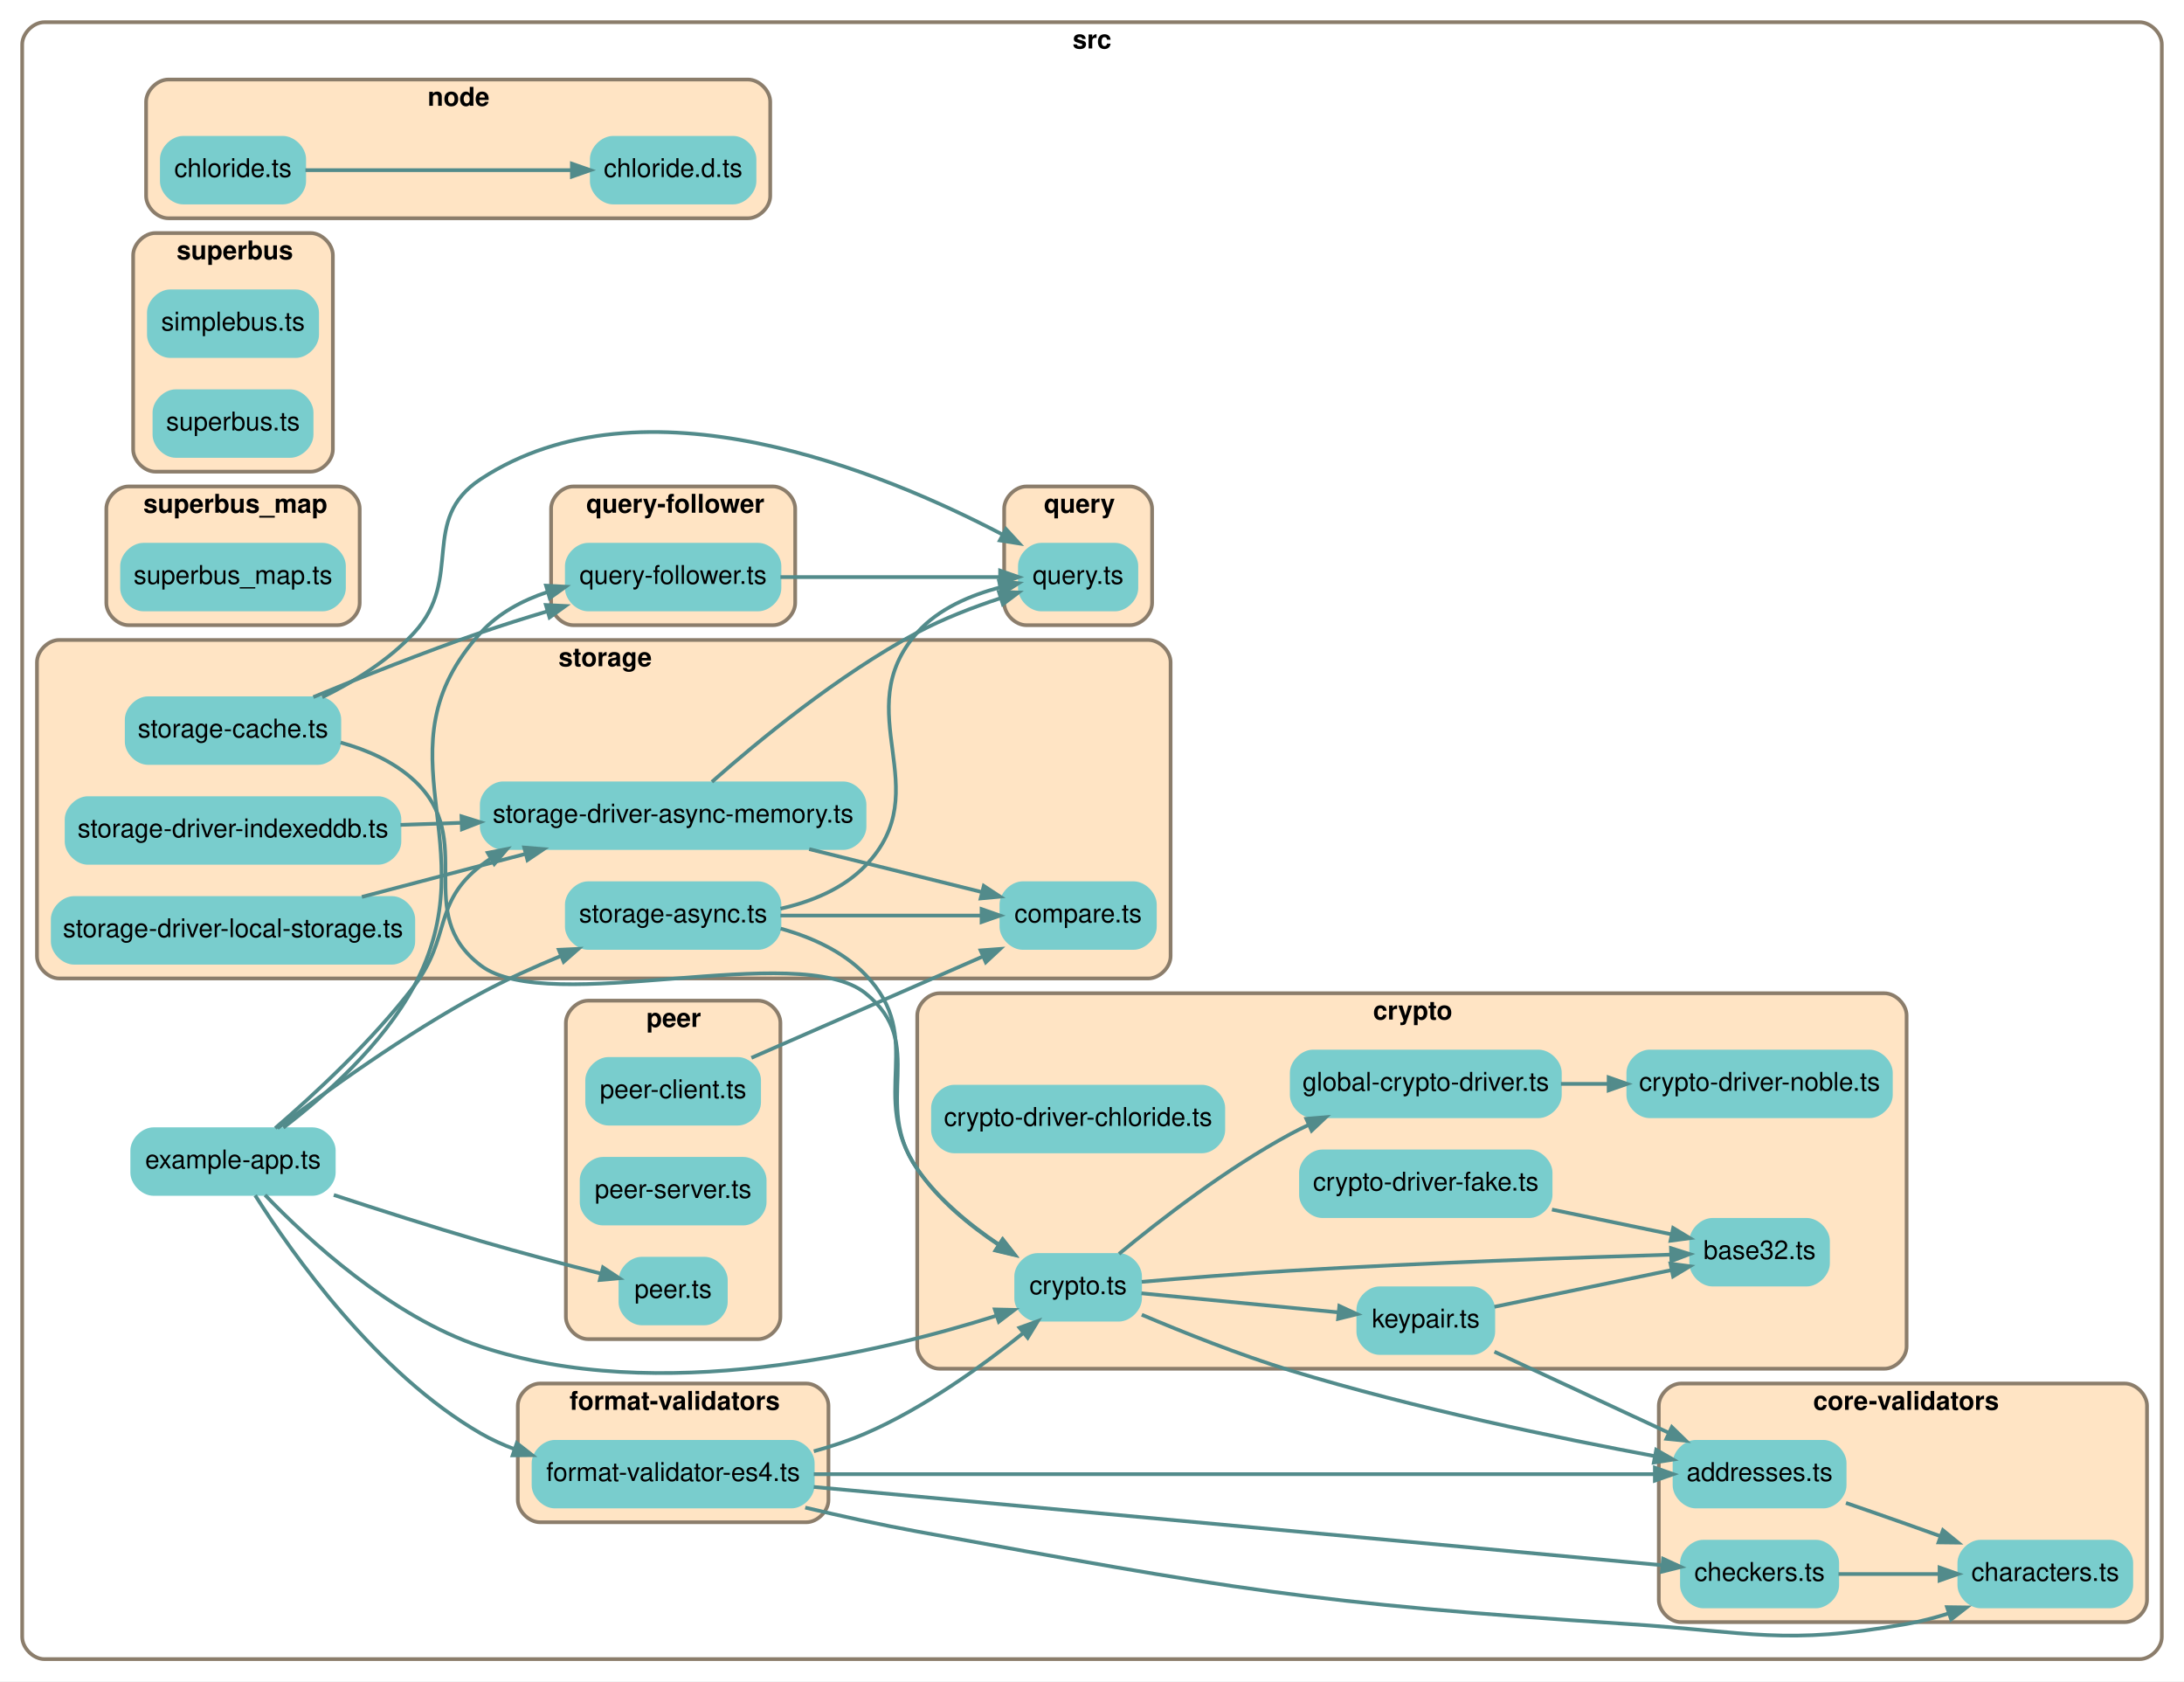
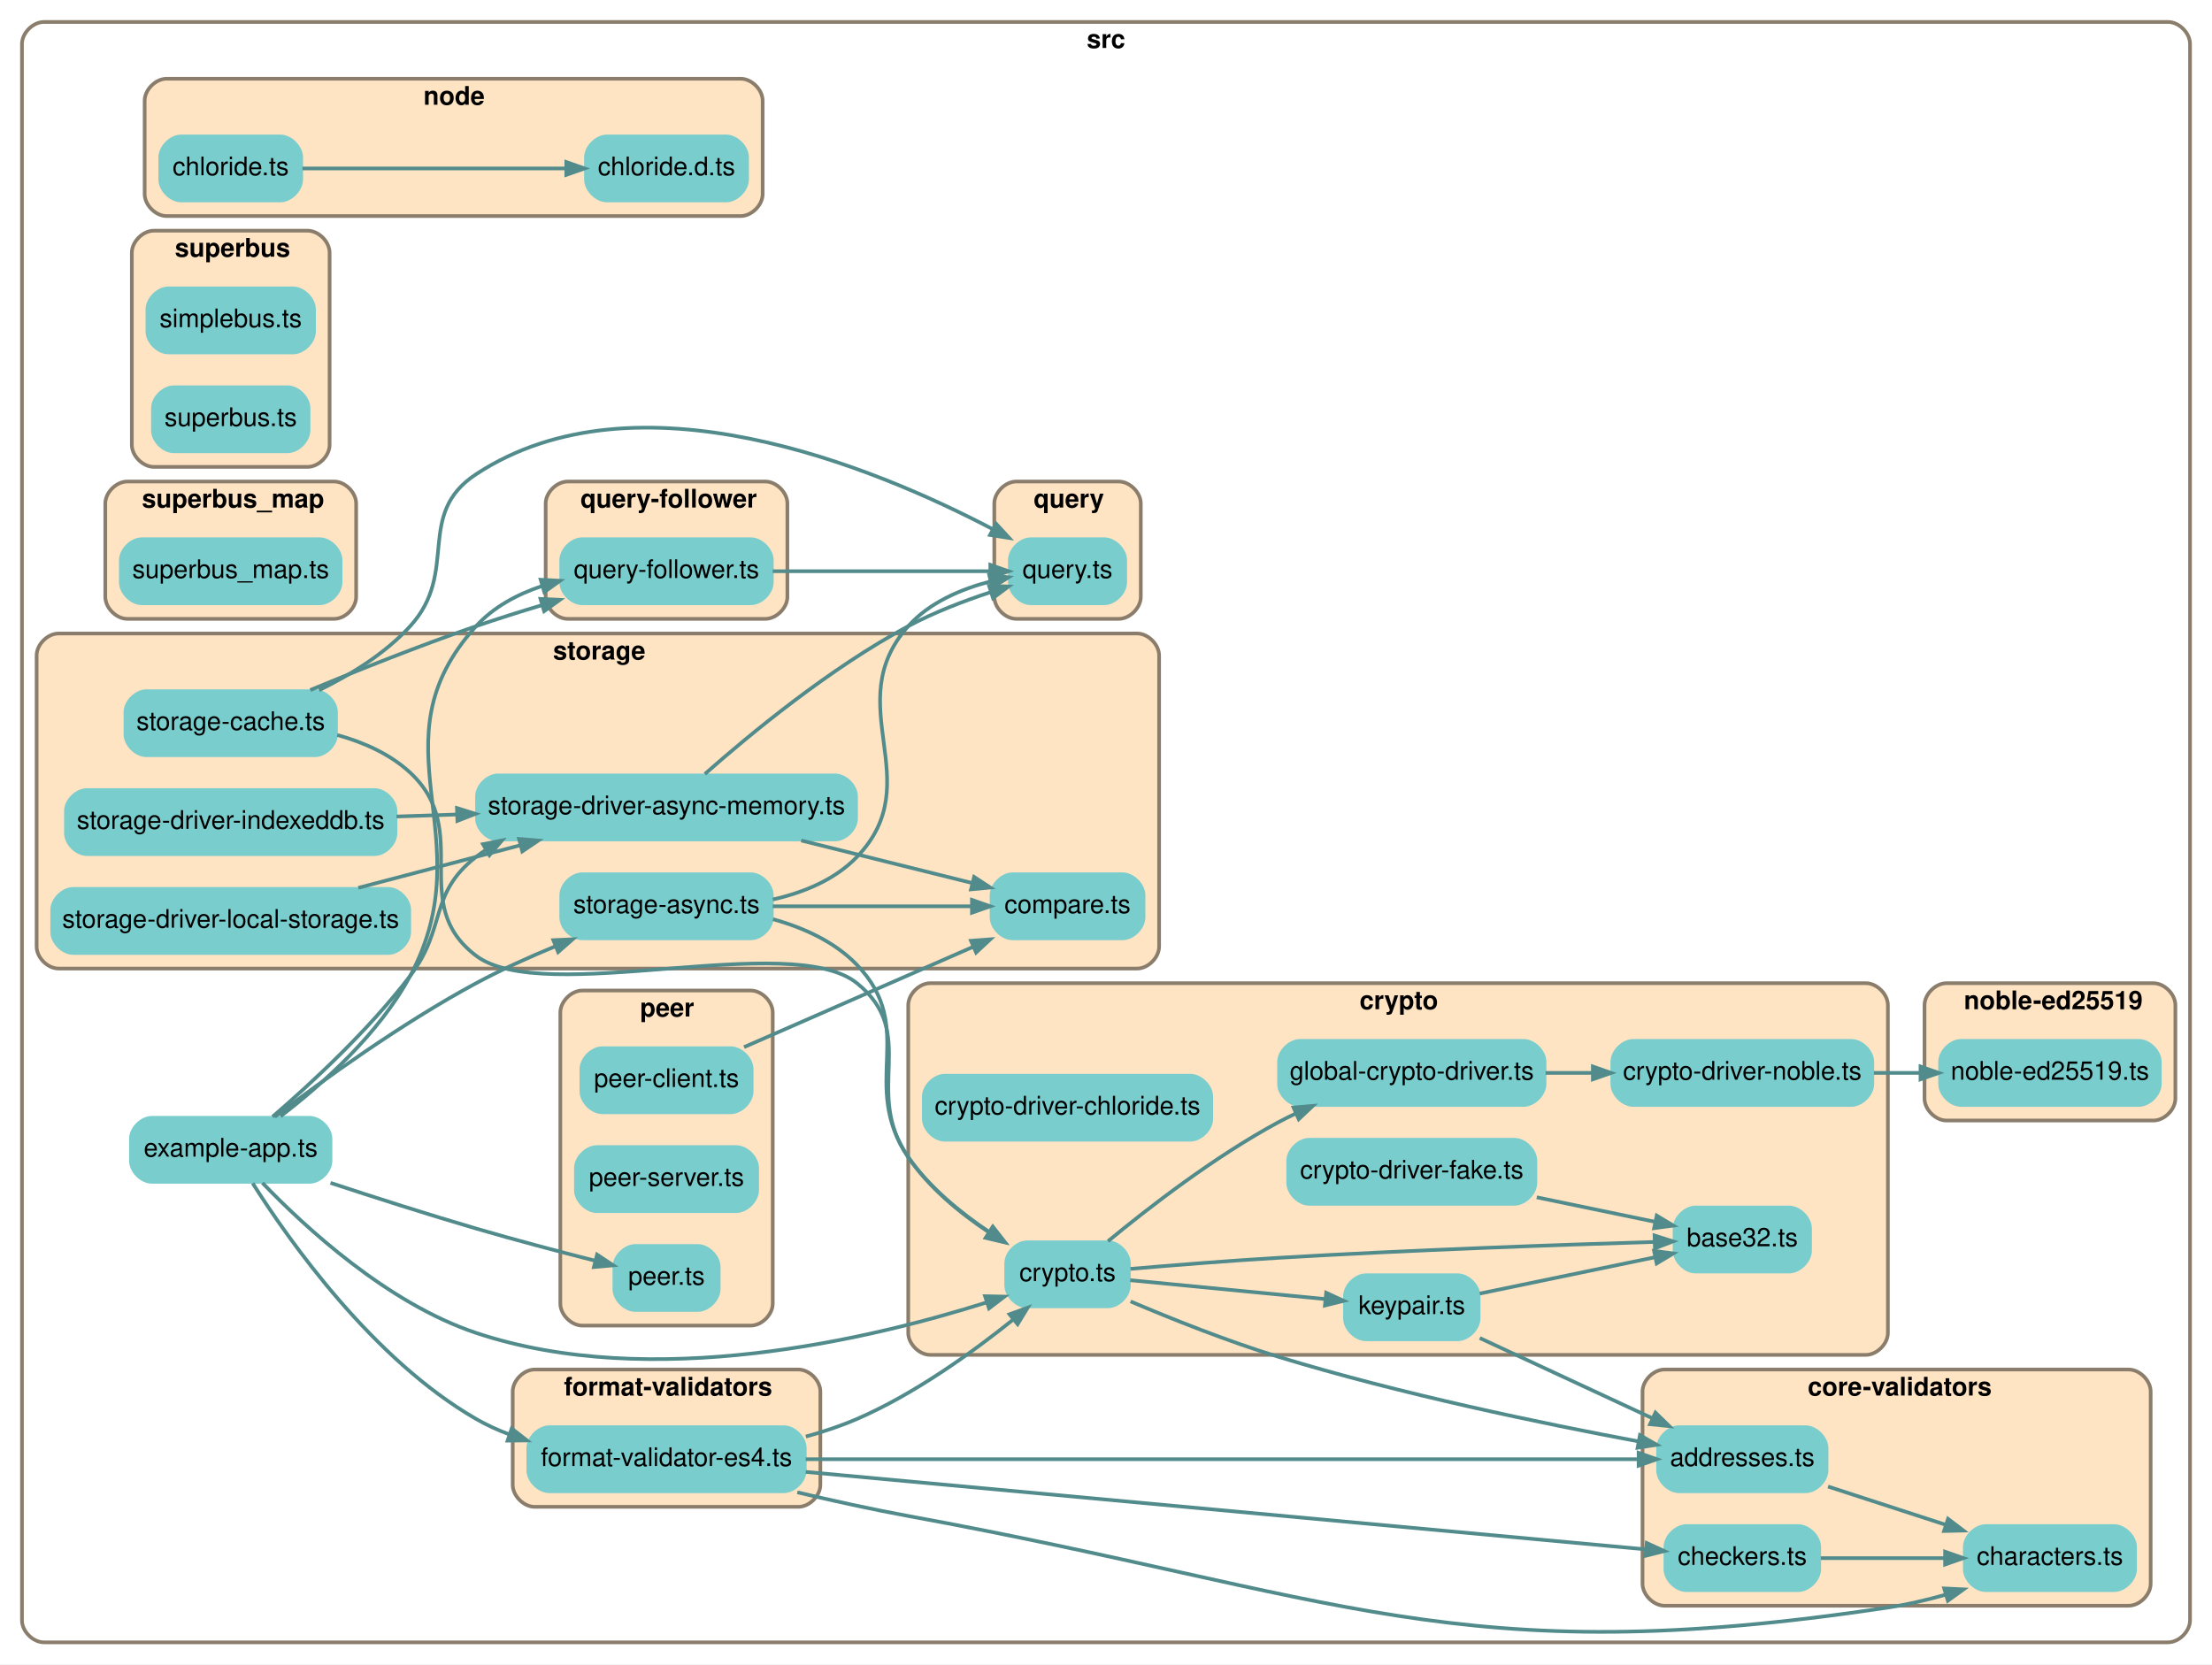
- <svg xmlns="http://www.w3.org/2000/svg" width="1181pt" height="909pt" viewBox="0.00 0.00 1181.00 909.00">
+ <svg xmlns="http://www.w3.org/2000/svg" width="1208pt" height="909pt" viewBox="0.00 0.00 1208.00 909.00">
  <g id="graph0" class="graph" transform="scale(1 1) rotate(0) translate(4 905)">
-     <polygon fill="white" stroke="transparent" points="-4,4 -4,-905 1177,-905 1177,4 -4,4" />
+     <polygon fill="white" stroke="transparent" points="-4,4 -4,-905 1204,-905 1204,4 -4,4" />
    <g id="clust1" class="cluster">
-       <path fill="none" stroke="#8b7d6b" stroke-width="2" d="M20,-8C20,-8 1153,-8 1153,-8 1159,-8 1165,-14 1165,-20 1165,-20 1165,-881 1165,-881 1165,-887 1159,-893 1153,-893 1153,-893 20,-893 20,-893 14,-893 8,-887 8,-881 8,-881 8,-20 8,-20 8,-14 14,-8 20,-8" />
-       <text text-anchor="start" x="576" y="-878.8" font-family="Helvetica,sans-Serif" font-weight="bold" font-size="14.00">src</text>
+       <path fill="none" stroke="#8b7d6b" stroke-width="2" d="M20,-8C20,-8 1180,-8 1180,-8 1186,-8 1192,-14 1192,-20 1192,-20 1192,-881 1192,-881 1192,-887 1186,-893 1180,-893 1180,-893 20,-893 20,-893 14,-893 8,-887 8,-881 8,-881 8,-20 8,-20 8,-14 14,-8 20,-8" />
+       <text text-anchor="start" x="589.5" y="-878.8" font-family="Helvetica,sans-Serif" font-weight="bold" font-size="14.00">src</text>
    </g>
    <g id="clust2" class="cluster">
-       <path fill="bisque" stroke="#8b7d6b" stroke-width="2" d="M905,-28C905,-28 1145,-28 1145,-28 1151,-28 1157,-34 1157,-40 1157,-40 1157,-145 1157,-145 1157,-151 1151,-157 1145,-157 1145,-157 905,-157 905,-157 899,-157 893,-151 893,-145 893,-145 893,-40 893,-40 893,-34 899,-28 905,-28" />
-       <text text-anchor="start" x="976.5" y="-142.8" font-family="Helvetica,sans-Serif" font-weight="bold" font-size="14.00">core-validators</text>
+       <path fill="bisque" stroke="#8b7d6b" stroke-width="2" d="M905,-28C905,-28 1158.5,-28 1158.5,-28 1164.5,-28 1170.5,-34 1170.5,-40 1170.5,-40 1170.5,-145 1170.5,-145 1170.5,-151 1164.5,-157 1158.5,-157 1158.5,-157 905,-157 905,-157 899,-157 893,-151 893,-145 893,-145 893,-40 893,-40 893,-34 899,-28 905,-28" />
+       <text text-anchor="start" x="983.25" y="-142.8" font-family="Helvetica,sans-Serif" font-weight="bold" font-size="14.00">core-validators</text>
    </g>
    <g id="clust3" class="cluster">
      <path fill="bisque" stroke="#8b7d6b" stroke-width="2" d="M504,-165C504,-165 1015,-165 1015,-165 1021,-165 1027,-171 1027,-177 1027,-177 1027,-356 1027,-356 1027,-362 1021,-368 1015,-368 1015,-368 504,-368 504,-368 498,-368 492,-362 492,-356 492,-356 492,-177 492,-177 492,-171 498,-165 504,-165" />
      <text text-anchor="start" x="738.5" y="-353.8" font-family="Helvetica,sans-Serif" font-weight="bold" font-size="14.00">crypto</text>
    </g>
    <g id="clust4" class="cluster">
      <path fill="bisque" stroke="#8b7d6b" stroke-width="2" d="M288,-82C288,-82 432,-82 432,-82 438,-82 444,-88 444,-94 444,-94 444,-145 444,-145 444,-151 438,-157 432,-157 432,-157 288,-157 288,-157 282,-157 276,-151 276,-145 276,-145 276,-94 276,-94 276,-88 282,-82 288,-82" />
      <text text-anchor="start" x="304" y="-142.8" font-family="Helvetica,sans-Serif" font-weight="bold" font-size="14.00">format-validators</text>
    </g>
    <g id="clust5" class="cluster">
+       <path fill="bisque" stroke="#8b7d6b" stroke-width="2" d="M1059,-293C1059,-293 1172,-293 1172,-293 1178,-293 1184,-299 1184,-305 1184,-305 1184,-356 1184,-356 1184,-362 1178,-368 1172,-368 1172,-368 1059,-368 1059,-368 1053,-368 1047,-362 1047,-356 1047,-356 1047,-305 1047,-305 1047,-299 1053,-293 1059,-293" />
+       <text text-anchor="start" x="1068.5" y="-353.8" font-family="Helvetica,sans-Serif" font-weight="bold" font-size="14.00">noble-ed25519</text>
+     </g>
+     <g id="clust6" class="cluster">
      <path fill="bisque" stroke="#8b7d6b" stroke-width="2" d="M87,-787C87,-787 400.5,-787 400.5,-787 406.5,-787 412.5,-793 412.5,-799 412.5,-799 412.5,-850 412.5,-850 412.5,-856 406.5,-862 400.5,-862 400.5,-862 87,-862 87,-862 81,-862 75,-856 75,-850 75,-850 75,-799 75,-799 75,-793 81,-787 87,-787" />
      <text text-anchor="start" x="227.25" y="-847.8" font-family="Helvetica,sans-Serif" font-weight="bold" font-size="14.00">node</text>
    </g>
-     <g id="clust6" class="cluster">
+     <g id="clust7" class="cluster">
      <path fill="bisque" stroke="#8b7d6b" stroke-width="2" d="M314,-181C314,-181 406,-181 406,-181 412,-181 418,-187 418,-193 418,-193 418,-352 418,-352 418,-358 412,-364 406,-364 406,-364 314,-364 314,-364 308,-364 302,-358 302,-352 302,-352 302,-193 302,-193 302,-187 308,-181 314,-181" />
      <text text-anchor="start" x="345.5" y="-349.8" font-family="Helvetica,sans-Serif" font-weight="bold" font-size="14.00">peer</text>
    </g>
-     <g id="clust7" class="cluster">
+     <g id="clust8" class="cluster">
      <path fill="bisque" stroke="#8b7d6b" stroke-width="2" d="M306,-567C306,-567 414,-567 414,-567 420,-567 426,-573 426,-579 426,-579 426,-630 426,-630 426,-636 420,-642 414,-642 414,-642 306,-642 306,-642 300,-642 294,-636 294,-630 294,-630 294,-579 294,-579 294,-573 300,-567 306,-567" />
      <text text-anchor="start" x="313" y="-627.8" font-family="Helvetica,sans-Serif" font-weight="bold" font-size="14.00">query-follower</text>
    </g>
-     <g id="clust8" class="cluster">
+     <g id="clust9" class="cluster">
      <path fill="bisque" stroke="#8b7d6b" stroke-width="2" d="M551,-567C551,-567 607,-567 607,-567 613,-567 619,-573 619,-579 619,-579 619,-630 619,-630 619,-636 613,-642 607,-642 607,-642 551,-642 551,-642 545,-642 539,-636 539,-630 539,-630 539,-579 539,-579 539,-573 545,-567 551,-567" />
      <text text-anchor="start" x="560.5" y="-627.8" font-family="Helvetica,sans-Serif" font-weight="bold" font-size="14.00">query</text>
    </g>
-     <g id="clust9" class="cluster">
+     <g id="clust10" class="cluster">
      <path fill="bisque" stroke="#8b7d6b" stroke-width="2" d="M28,-376C28,-376 617,-376 617,-376 623,-376 629,-382 629,-388 629,-388 629,-547 629,-547 629,-553 623,-559 617,-559 617,-559 28,-559 28,-559 22,-559 16,-553 16,-547 16,-547 16,-388 16,-388 16,-382 22,-376 28,-376" />
      <text text-anchor="start" x="298" y="-544.8" font-family="Helvetica,sans-Serif" font-weight="bold" font-size="14.00">storage</text>
    </g>
-     <g id="clust10" class="cluster">
+     <g id="clust11" class="cluster">
      <path fill="bisque" stroke="#8b7d6b" stroke-width="2" d="M80,-650C80,-650 164,-650 164,-650 170,-650 176,-656 176,-662 176,-662 176,-767 176,-767 176,-773 170,-779 164,-779 164,-779 80,-779 80,-779 74,-779 68,-773 68,-767 68,-767 68,-662 68,-662 68,-656 74,-650 80,-650" />
      <text text-anchor="start" x="91.5" y="-764.8" font-family="Helvetica,sans-Serif" font-weight="bold" font-size="14.00">superbus</text>
    </g>
-     <g id="clust11" class="cluster">
+     <g id="clust12" class="cluster">
      <path fill="bisque" stroke="#8b7d6b" stroke-width="2" d="M65.5,-567C65.5,-567 178.5,-567 178.5,-567 184.5,-567 190.5,-573 190.5,-579 190.5,-579 190.5,-630 190.5,-630 190.5,-636 184.5,-642 178.5,-642 178.5,-642 65.5,-642 65.5,-642 59.5,-642 53.5,-636 53.5,-630 53.5,-630 53.5,-579 53.5,-579 53.5,-573 59.5,-567 65.5,-567" />
      <text text-anchor="start" x="73.5" y="-627.8" font-family="Helvetica,sans-Serif" font-weight="bold" font-size="14.00">superbus_map</text>
    </g>
    <g id="node1" class="node">
      <path fill="#79cdcd" stroke="#79cdcd" d="M165,-295C165,-295 79,-295 79,-295 73,-295 67,-289 67,-283 67,-283 67,-271 67,-271 67,-265 73,-259 79,-259 79,-259 165,-259 165,-259 171,-259 177,-265 177,-271 177,-271 177,-283 177,-283 177,-289 171,-295 165,-295" />
      <text text-anchor="middle" x="122" y="-273.3" font-family="Helvetica,sans-Serif" font-size="14.00">example-app.ts</text>
    </g>
    <g id="node9" class="node">
      <path fill="#79cdcd" stroke="#79cdcd" d="M601,-227C601,-227 557,-227 557,-227 551,-227 545,-221 545,-215 545,-215 545,-203 545,-203 545,-197 551,-191 557,-191 557,-191 601,-191 601,-191 607,-191 613,-197 613,-203 613,-203 613,-215 613,-215 613,-221 607,-227 601,-227" />
      <text text-anchor="middle" x="579" y="-205.3" font-family="Helvetica,sans-Serif" font-size="14.00">crypto.ts</text>
    </g>
-     <g id="edge14" class="edge">
+     <g id="edge15" class="edge">
      <path fill="none" stroke="#528b8b" stroke-width="2" d="M139.32,-258.94C162.49,-234.8 207.5,-193.2 256,-177 351.85,-144.99 471.98,-173.76 534.94,-193.7" />
      <polygon fill="#528b8b" stroke="#528b8b" stroke-width="2" points="533.95,-197.06 544.55,-196.82 536.11,-190.4 533.95,-197.06" />
    </g>
    <g id="node12" class="node">
      <path fill="#79cdcd" stroke="#79cdcd" d="M424,-126C424,-126 296,-126 296,-126 290,-126 284,-120 284,-114 284,-114 284,-102 284,-102 284,-96 290,-90 296,-90 296,-90 424,-90 424,-90 430,-90 436,-96 436,-102 436,-102 436,-114 436,-114 436,-120 430,-126 424,-126" />
      <text text-anchor="middle" x="360" y="-104.3" font-family="Helvetica,sans-Serif" font-size="14.00">format-validator-es4.ts</text>
    </g>
-     <g id="edge11" class="edge">
+     <g id="edge12" class="edge">
      <path fill="none" stroke="#528b8b" stroke-width="2" d="M133.98,-258.74C154.01,-227.13 199.65,-162.48 256,-130 261.75,-126.69 267.93,-123.87 274.32,-121.48" />
      <polygon fill="#528b8b" stroke="#528b8b" stroke-width="2" points="275.45,-124.79 283.79,-118.27 273.2,-118.16 275.45,-124.79" />
    </g>
-     <g id="node17" class="node">
+     <g id="node18" class="node">
      <path fill="#79cdcd" stroke="#79cdcd" d="M377,-225C377,-225 343,-225 343,-225 337,-225 331,-219 331,-213 331,-213 331,-201 331,-201 331,-195 337,-189 343,-189 343,-189 377,-189 377,-189 383,-189 389,-195 389,-201 389,-201 389,-213 389,-213 389,-219 383,-225 377,-225" />
      <text text-anchor="middle" x="360" y="-203.3" font-family="Helvetica,sans-Serif" font-size="14.00">peer.ts</text>
    </g>
-     <g id="edge16" class="edge">
+     <g id="edge17" class="edge">
      <path fill="none" stroke="#528b8b" stroke-width="2" d="M176.5,-258.94C200.68,-250.98 229.68,-241.7 256,-234 277.45,-227.73 301.62,-221.35 321.15,-216.38" />
      <polygon fill="#528b8b" stroke="#528b8b" stroke-width="2" points="322.07,-219.76 330.9,-213.91 320.35,-212.97 322.07,-219.76" />
    </g>
-     <g id="node18" class="node">
+     <g id="node19" class="node">
      <path fill="#79cdcd" stroke="#79cdcd" d="M406,-611C406,-611 314,-611 314,-611 308,-611 302,-605 302,-599 302,-599 302,-587 302,-587 302,-581 308,-575 314,-575 314,-575 406,-575 406,-575 412,-575 418,-581 418,-587 418,-587 418,-599 418,-599 418,-605 412,-611 406,-611" />
      <text text-anchor="middle" x="360" y="-589.3" font-family="Helvetica,sans-Serif" font-size="14.00">query-follower.ts</text>
    </g>
-     <g id="edge15" class="edge">
+     <g id="edge16" class="edge">
      <path fill="none" stroke="#528b8b" stroke-width="2" d="M149.21,-295.32C171.67,-312.48 202.99,-340.2 220,-372 260.73,-448.18 197.95,-499.02 256,-563 265.52,-573.49 278.47,-580.39 291.97,-584.92" />
      <polygon fill="#528b8b" stroke="#528b8b" stroke-width="2" points="291.28,-588.36 301.86,-587.81 293.25,-581.64 291.28,-588.36" />
    </g>
-     <g id="node21" class="node">
+     <g id="node22" class="node">
      <path fill="#79cdcd" stroke="#79cdcd" d="M406,-428C406,-428 314,-428 314,-428 308,-428 302,-422 302,-416 302,-416 302,-404 302,-404 302,-398 308,-392 314,-392 314,-392 406,-392 406,-392 412,-392 418,-398 418,-404 418,-404 418,-416 418,-416 418,-422 412,-428 406,-428" />
      <text text-anchor="middle" x="360" y="-406.3" font-family="Helvetica,sans-Serif" font-size="14.00">storage-async.ts</text>
    </g>
-     <g id="edge13" class="edge">
+     <g id="edge14" class="edge">
      <path fill="none" stroke="#528b8b" stroke-width="2" d="M146.06,-295.03C171.85,-314.65 215.35,-346.13 256,-368 269.67,-375.36 284.91,-382.23 299.39,-388.21" />
      <polygon fill="#528b8b" stroke="#528b8b" stroke-width="2" points="298.19,-391.5 308.77,-392 300.81,-385.01 298.19,-391.5" />
    </g>
-     <g id="node23" class="node">
+     <g id="node24" class="node">
      <path fill="#79cdcd" stroke="#79cdcd" d="M452,-482C452,-482 268,-482 268,-482 262,-482 256,-476 256,-470 256,-470 256,-458 256,-458 256,-452 262,-446 268,-446 268,-446 452,-446 452,-446 458,-446 464,-452 464,-458 464,-458 464,-470 464,-470 464,-476 458,-482 452,-482" />
      <text text-anchor="middle" x="360" y="-460.3" font-family="Helvetica,sans-Serif" font-size="14.00">storage-driver-async-memory.ts</text>
    </g>
-     <g id="edge12" class="edge">
+     <g id="edge13" class="edge">
      <path fill="none" stroke="#528b8b" stroke-width="2" d="M144.84,-295.08C165.78,-313.13 197.44,-342.37 220,-372 240.01,-398.27 229.93,-416.73 256,-437 257.64,-438.28 259.34,-439.49 261.08,-440.65" />
      <polygon fill="#528b8b" stroke="#528b8b" stroke-width="2" points="259.76,-443.93 270.15,-445.98 263.3,-437.9 259.76,-443.93" />
    </g>
    <g id="node2" class="node">
      <path fill="#79cdcd" stroke="#79cdcd" d="M982,-126C982,-126 913,-126 913,-126 907,-126 901,-120 901,-114 901,-114 901,-102 901,-102 901,-96 907,-90 913,-90 913,-90 982,-90 982,-90 988,-90 994,-96 994,-102 994,-102 994,-114 994,-114 994,-120 988,-126 982,-126" />
      <text text-anchor="middle" x="947.5" y="-104.3" font-family="Helvetica,sans-Serif" font-size="14.00">addresses.ts</text>
    </g>
    <g id="node3" class="node">
-       <path fill="#79cdcd" stroke="#79cdcd" d="M1137,-72C1137,-72 1067,-72 1067,-72 1061,-72 1055,-66 1055,-60 1055,-60 1055,-48 1055,-48 1055,-42 1061,-36 1067,-36 1067,-36 1137,-36 1137,-36 1143,-36 1149,-42 1149,-48 1149,-48 1149,-60 1149,-60 1149,-66 1143,-72 1137,-72" />
-       <text text-anchor="middle" x="1102" y="-50.3" font-family="Helvetica,sans-Serif" font-size="14.00">characters.ts</text>
+       <path fill="#79cdcd" stroke="#79cdcd" d="M1150.5,-72C1150.5,-72 1080.5,-72 1080.5,-72 1074.5,-72 1068.5,-66 1068.5,-60 1068.5,-60 1068.5,-48 1068.5,-48 1068.5,-42 1074.5,-36 1080.5,-36 1080.5,-36 1150.5,-36 1150.5,-36 1156.5,-36 1162.5,-42 1162.5,-48 1162.5,-48 1162.5,-60 1162.5,-60 1162.5,-66 1156.5,-72 1150.5,-72" />
+       <text text-anchor="middle" x="1115.5" y="-50.3" font-family="Helvetica,sans-Serif" font-size="14.00">characters.ts</text>
    </g>
    <g id="edge1" class="edge">
-       <path fill="none" stroke="#528b8b" stroke-width="2" d="M994.21,-92.44C1004.98,-88.73 1016.4,-84.75 1027,-81 1032.92,-78.9 1039.1,-76.69 1045.25,-74.47" />
-       <polygon fill="#528b8b" stroke="#528b8b" stroke-width="2" points="1046.65,-77.68 1054.86,-70.98 1044.27,-71.1 1046.65,-77.68" />
+       <path fill="none" stroke="#528b8b" stroke-width="2" d="M994.3,-93.1C1014.18,-86.63 1037.66,-79 1058.56,-72.2" />
+       <polygon fill="#528b8b" stroke="#528b8b" stroke-width="2" points="1059.85,-75.46 1068.27,-69.04 1057.68,-68.8 1059.85,-75.46" />
    </g>
    <g id="node4" class="node">
      <path fill="#79cdcd" stroke="#79cdcd" d="M978,-72C978,-72 917,-72 917,-72 911,-72 905,-66 905,-60 905,-60 905,-48 905,-48 905,-42 911,-36 917,-36 917,-36 978,-36 978,-36 984,-36 990,-42 990,-48 990,-48 990,-60 990,-60 990,-66 984,-72 978,-72" />
      <text text-anchor="middle" x="947.5" y="-50.3" font-family="Helvetica,sans-Serif" font-size="14.00">checkers.ts</text>
    </g>
    <g id="edge2" class="edge">
-       <path fill="none" stroke="#528b8b" stroke-width="2" d="M990.17,-54C1006.98,-54 1026.64,-54 1044.7,-54" />
-       <polygon fill="#528b8b" stroke="#528b8b" stroke-width="2" points="1044.82,-57.5 1054.82,-54 1044.82,-50.5 1044.82,-57.5" />
+       <path fill="none" stroke="#528b8b" stroke-width="2" d="M990.39,-54C1010.87,-54 1035.82,-54 1057.96,-54" />
+       <polygon fill="#528b8b" stroke="#528b8b" stroke-width="2" points="1058.24,-57.5 1068.24,-54 1058.24,-50.5 1058.24,-57.5" />
    </g>
    <g id="node5" class="node">
      <path fill="#79cdcd" stroke="#79cdcd" d="M973,-246C973,-246 922,-246 922,-246 916,-246 910,-240 910,-234 910,-234 910,-222 910,-222 910,-216 916,-210 922,-210 922,-210 973,-210 973,-210 979,-210 985,-216 985,-222 985,-222 985,-234 985,-234 985,-240 979,-246 973,-246" />
      <text text-anchor="middle" x="947.5" y="-224.3" font-family="Helvetica,sans-Serif" font-size="14.00">base32.ts</text>
    </g>
    <g id="node6" class="node">
      <path fill="#79cdcd" stroke="#79cdcd" d="M646,-318C646,-318 512,-318 512,-318 506,-318 500,-312 500,-306 500,-306 500,-294 500,-294 500,-288 506,-282 512,-282 512,-282 646,-282 646,-282 652,-282 658,-288 658,-294 658,-294 658,-306 658,-306 658,-312 652,-318 646,-318" />
      <text text-anchor="middle" x="579" y="-296.3" font-family="Helvetica,sans-Serif" font-size="14.00">crypto-driver-chloride.ts</text>
    </g>
    <g id="node7" class="node">
      <path fill="#79cdcd" stroke="#79cdcd" d="M823,-283C823,-283 711,-283 711,-283 705,-283 699,-277 699,-271 699,-271 699,-259 699,-259 699,-253 705,-247 711,-247 711,-247 823,-247 823,-247 829,-247 835,-253 835,-259 835,-259 835,-271 835,-271 835,-277 829,-283 823,-283" />
      <text text-anchor="middle" x="767" y="-261.3" font-family="Helvetica,sans-Serif" font-size="14.00">crypto-driver-fake.ts</text>
    </g>
    <g id="edge3" class="edge">
      <path fill="none" stroke="#528b8b" stroke-width="2" d="M835.23,-251.06C856.77,-246.6 880.14,-241.75 899.88,-237.66" />
      <polygon fill="#528b8b" stroke="#528b8b" stroke-width="2" points="900.76,-241.06 909.84,-235.6 899.34,-234.2 900.76,-241.06" />
    </g>
    <g id="node8" class="node">
      <path fill="#79cdcd" stroke="#79cdcd" d="M1007,-337C1007,-337 888,-337 888,-337 882,-337 876,-331 876,-325 876,-325 876,-313 876,-313 876,-307 882,-301 888,-301 888,-301 1007,-301 1007,-301 1013,-301 1019,-307 1019,-313 1019,-313 1019,-325 1019,-325 1019,-331 1013,-337 1007,-337" />
      <text text-anchor="middle" x="947.5" y="-315.3" font-family="Helvetica,sans-Serif" font-size="14.00">crypto-driver-noble.ts</text>
    </g>
-     <g id="edge6" class="edge">
+     <g id="node13" class="node">
+       <path fill="#79cdcd" stroke="#79cdcd" d="M1164,-337C1164,-337 1067,-337 1067,-337 1061,-337 1055,-331 1055,-325 1055,-325 1055,-313 1055,-313 1055,-307 1061,-301 1067,-301 1067,-301 1164,-301 1164,-301 1170,-301 1176,-307 1176,-313 1176,-313 1176,-325 1176,-325 1176,-331 1170,-337 1164,-337" />
+       <text text-anchor="middle" x="1115.5" y="-315.3" font-family="Helvetica,sans-Serif" font-size="14.00">noble-ed25519.ts</text>
+     </g>
+     <g id="edge4" class="edge">
+       <path fill="none" stroke="#528b8b" stroke-width="2" d="M1019.38,-319C1027.78,-319 1036.34,-319 1044.72,-319" />
+       <polygon fill="#528b8b" stroke="#528b8b" stroke-width="2" points="1044.82,-322.5 1054.82,-319 1044.82,-315.5 1044.82,-322.5" />
+     </g>
+     <g id="edge7" class="edge">
      <path fill="none" stroke="#528b8b" stroke-width="2" d="M613.42,-194.19C635.89,-184.64 666.33,-172.47 694,-164 760.62,-143.6 839.23,-127.36 890.84,-117.73" />
      <polygon fill="#528b8b" stroke="#528b8b" stroke-width="2" points="891.59,-121.15 900.78,-115.89 890.31,-114.27 891.59,-121.15" />
    </g>
-     <g id="edge4" class="edge">
+     <g id="edge5" class="edge">
      <path fill="none" stroke="#528b8b" stroke-width="2" d="M613.4,-211.98C636.11,-213.93 666.85,-216.39 694,-218 765.7,-222.25 848.96,-225.15 899.68,-226.69" />
      <polygon fill="#528b8b" stroke="#528b8b" stroke-width="2" points="899.58,-230.19 909.68,-226.99 899.79,-223.2 899.58,-230.19" />
    </g>
    <g id="node10" class="node">
      <path fill="#79cdcd" stroke="#79cdcd" d="M828,-337C828,-337 706,-337 706,-337 700,-337 694,-331 694,-325 694,-325 694,-313 694,-313 694,-307 700,-301 706,-301 706,-301 828,-301 828,-301 834,-301 840,-307 840,-313 840,-313 840,-325 840,-325 840,-331 834,-337 828,-337" />
      <text text-anchor="middle" x="767" y="-315.3" font-family="Helvetica,sans-Serif" font-size="14.00">global-crypto-driver.ts</text>
    </g>
-     <g id="edge7" class="edge">
+     <g id="edge8" class="edge">
      <path fill="none" stroke="#528b8b" stroke-width="2" d="M601.11,-227.09C623.15,-245.3 659.3,-273.31 694,-292 697.09,-293.66 700.31,-295.27 703.59,-296.82" />
      <polygon fill="#528b8b" stroke="#528b8b" stroke-width="2" points="702.41,-300.12 712.97,-301 705.26,-293.73 702.41,-300.12" />
    </g>
    <g id="node11" class="node">
      <path fill="#79cdcd" stroke="#79cdcd" d="M792,-209C792,-209 742,-209 742,-209 736,-209 730,-203 730,-197 730,-197 730,-185 730,-185 730,-179 736,-173 742,-173 742,-173 792,-173 792,-173 798,-173 804,-179 804,-185 804,-185 804,-197 804,-197 804,-203 798,-209 792,-209" />
      <text text-anchor="middle" x="767" y="-187.3" font-family="Helvetica,sans-Serif" font-size="14.00">keypair.ts</text>
    </g>
-     <g id="edge5" class="edge">
+     <g id="edge6" class="edge">
      <path fill="none" stroke="#528b8b" stroke-width="2" d="M613.25,-205.78C642.86,-202.92 686.48,-198.7 719.53,-195.5" />
      <polygon fill="#528b8b" stroke="#528b8b" stroke-width="2" points="720.24,-198.94 729.86,-194.5 719.57,-191.98 720.24,-198.94" />
    </g>
-     <g id="edge8" class="edge">
+     <g id="edge9" class="edge">
      <path fill="none" stroke="#528b8b" stroke-width="2" d="M840.09,-319C848.57,-319 857.27,-319 865.86,-319" />
      <polygon fill="#528b8b" stroke="#528b8b" stroke-width="2" points="865.88,-322.5 875.88,-319 865.88,-315.5 865.88,-322.5" />
    </g>
-     <g id="edge10" class="edge">
+     <g id="edge11" class="edge">
      <path fill="none" stroke="#528b8b" stroke-width="2" d="M804.12,-174.2C831.24,-161.59 868.64,-144.2 898.31,-130.41" />
      <polygon fill="#528b8b" stroke="#528b8b" stroke-width="2" points="900.06,-133.46 907.65,-126.07 897.1,-127.11 900.06,-133.46" />
    </g>
-     <g id="edge9" class="edge">
+     <g id="edge10" class="edge">
      <path fill="none" stroke="#528b8b" stroke-width="2" d="M804.12,-198.49C831.76,-204.22 870.09,-212.16 900.02,-218.37" />
      <polygon fill="#528b8b" stroke="#528b8b" stroke-width="2" points="899.32,-221.79 909.82,-220.4 900.74,-214.94 899.32,-221.79" />
    </g>
-     <g id="edge20" class="edge">
+     <g id="edge21" class="edge">
      <path fill="none" stroke="#528b8b" stroke-width="2" d="M436.05,-108C555.2,-108 784.97,-108 890.73,-108" />
      <polygon fill="#528b8b" stroke="#528b8b" stroke-width="2" points="890.87,-111.5 900.87,-108 890.87,-104.5 890.87,-111.5" />
    </g>
-     <g id="edge18" class="edge">
-       <path fill="none" stroke="#528b8b" stroke-width="2" d="M431.43,-89.93C450.96,-85.3 472.23,-80.62 492,-77 661.3,-46.03 704.25,-38.13 876,-27 942.97,-22.66 960.91,-15.32 1027,-27 1034.49,-28.32 1042.22,-30.35 1049.73,-32.7" />
-       <polygon fill="#528b8b" stroke="#528b8b" stroke-width="2" points="1048.85,-36.1 1059.44,-35.96 1051.07,-29.46 1048.85,-36.1" />
-     </g>
    <g id="edge19" class="edge">
+       <path fill="none" stroke="#528b8b" stroke-width="2" d="M431.43,-89.93C450.96,-85.3 472.23,-80.62 492,-77 726.92,-34.03 790.86,8.61 1027,-27 1037.36,-28.56 1048.19,-31.11 1058.56,-34.03" />
+       <polygon fill="#528b8b" stroke="#528b8b" stroke-width="2" points="1057.75,-37.44 1068.33,-36.93 1059.74,-30.73 1057.75,-37.44" />
+     </g>
+     <g id="edge20" class="edge">
      <path fill="none" stroke="#528b8b" stroke-width="2" d="M436.05,-101.08C556.72,-89.95 790.85,-68.36 894.72,-58.78" />
      <polygon fill="#528b8b" stroke="#528b8b" stroke-width="2" points="895.31,-62.24 904.95,-57.83 894.67,-55.27 895.31,-62.24" />
    </g>
-     <g id="edge17" class="edge">
+     <g id="edge18" class="edge">
      <path fill="none" stroke="#528b8b" stroke-width="2" d="M436.08,-120.38C445.66,-123.02 455.19,-126.19 464,-130 495.55,-143.65 527.37,-166.64 549.34,-184.31" />
      <polygon fill="#528b8b" stroke="#528b8b" stroke-width="2" points="547.3,-187.17 557.25,-190.79 551.73,-181.75 547.3,-187.17" />
    </g>
-     <g id="node13" class="node">
+     <g id="node14" class="node">
      <path fill="#79cdcd" stroke="#79cdcd" d="M392.5,-831C392.5,-831 327.5,-831 327.5,-831 321.5,-831 315.5,-825 315.5,-819 315.5,-819 315.5,-807 315.5,-807 315.5,-801 321.5,-795 327.5,-795 327.5,-795 392.5,-795 392.5,-795 398.5,-795 404.5,-801 404.5,-807 404.5,-807 404.5,-819 404.5,-819 404.5,-825 398.5,-831 392.5,-831" />
      <text text-anchor="middle" x="360" y="-809.3" font-family="Helvetica,sans-Serif" font-size="14.00">chloride.d.ts</text>
    </g>
-     <g id="node14" class="node">
+     <g id="node15" class="node">
      <path fill="#79cdcd" stroke="#79cdcd" d="M149,-831C149,-831 95,-831 95,-831 89,-831 83,-825 83,-819 83,-819 83,-807 83,-807 83,-801 89,-795 95,-795 95,-795 149,-795 149,-795 155,-795 161,-801 161,-807 161,-807 161,-819 161,-819 161,-825 155,-831 149,-831" />
      <text text-anchor="middle" x="122" y="-809.3" font-family="Helvetica,sans-Serif" font-size="14.00">chloride.ts</text>
    </g>
-     <g id="edge21" class="edge">
+     <g id="edge22" class="edge">
      <path fill="none" stroke="#528b8b" stroke-width="2" d="M161.18,-813C200.19,-813 261.11,-813 305.04,-813" />
      <polygon fill="#528b8b" stroke="#528b8b" stroke-width="2" points="305.26,-816.5 315.26,-813 305.26,-809.5 305.26,-816.5" />
    </g>
-     <g id="node15" class="node">
+     <g id="node16" class="node">
      <path fill="#79cdcd" stroke="#79cdcd" d="M395,-333C395,-333 325,-333 325,-333 319,-333 313,-327 313,-321 313,-321 313,-309 313,-309 313,-303 319,-297 325,-297 325,-297 395,-297 395,-297 401,-297 407,-303 407,-309 407,-309 407,-321 407,-321 407,-327 401,-333 395,-333" />
      <text text-anchor="middle" x="360" y="-311.3" font-family="Helvetica,sans-Serif" font-size="14.00">peer-client.ts</text>
    </g>
-     <g id="node20" class="node">
+     <g id="node21" class="node">
      <path fill="#79cdcd" stroke="#79cdcd" d="M609,-428C609,-428 549,-428 549,-428 543,-428 537,-422 537,-416 537,-416 537,-404 537,-404 537,-398 543,-392 549,-392 549,-392 609,-392 609,-392 615,-392 621,-398 621,-404 621,-404 621,-416 621,-416 621,-422 615,-428 609,-428" />
      <text text-anchor="middle" x="579" y="-406.3" font-family="Helvetica,sans-Serif" font-size="14.00">compare.ts</text>
    </g>
-     <g id="edge22" class="edge">
+     <g id="edge23" class="edge">
      <path fill="none" stroke="#528b8b" stroke-width="2" d="M402.33,-333.09C437.92,-348.68 489.42,-371.22 527.46,-387.88" />
      <polygon fill="#528b8b" stroke="#528b8b" stroke-width="2" points="526.26,-391.17 536.83,-391.97 529.07,-384.76 526.26,-391.17" />
    </g>
-     <g id="node16" class="node">
+     <g id="node17" class="node">
      <path fill="#79cdcd" stroke="#79cdcd" d="M398,-279C398,-279 322,-279 322,-279 316,-279 310,-273 310,-267 310,-267 310,-255 310,-255 310,-249 316,-243 322,-243 322,-243 398,-243 398,-243 404,-243 410,-249 410,-255 410,-255 410,-267 410,-267 410,-273 404,-279 398,-279" />
      <text text-anchor="middle" x="360" y="-257.3" font-family="Helvetica,sans-Serif" font-size="14.00">peer-server.ts</text>
    </g>
-     <g id="node19" class="node">
+     <g id="node20" class="node">
      <path fill="#79cdcd" stroke="#79cdcd" d="M599,-611C599,-611 559,-611 559,-611 553,-611 547,-605 547,-599 547,-599 547,-587 547,-587 547,-581 553,-575 559,-575 559,-575 599,-575 599,-575 605,-575 611,-581 611,-587 611,-587 611,-599 611,-599 611,-605 605,-611 599,-611" />
      <text text-anchor="middle" x="579" y="-589.3" font-family="Helvetica,sans-Serif" font-size="14.00">query.ts</text>
    </g>
-     <g id="edge23" class="edge">
+     <g id="edge24" class="edge">
      <path fill="none" stroke="#528b8b" stroke-width="2" d="M418.01,-593C455.18,-593 502.84,-593 536.44,-593" />
      <polygon fill="#528b8b" stroke="#528b8b" stroke-width="2" points="536.82,-596.5 546.82,-593 536.82,-589.5 536.82,-596.5" />
    </g>
-     <g id="edge25" class="edge">
+     <g id="edge26" class="edge">
      <path fill="none" stroke="#528b8b" stroke-width="2" d="M418.16,-402.95C434.87,-398.3 451.87,-390.63 464,-378 497.45,-343.16 464.9,-312.98 492,-273 503.19,-256.49 520.08,-242.59 535.94,-232.01" />
      <polygon fill="#528b8b" stroke="#528b8b" stroke-width="2" points="538.06,-234.81 544.6,-226.47 534.29,-228.91 538.06,-234.81" />
    </g>
-     <g id="edge26" class="edge">
+     <g id="edge27" class="edge">
      <path fill="none" stroke="#528b8b" stroke-width="2" d="M418.06,-413.72C434.86,-417.52 451.95,-424.48 464,-437 503.79,-478.32 453.88,-520.13 492,-563 503.49,-575.92 520.84,-583.27 536.96,-587.46" />
      <polygon fill="#528b8b" stroke="#528b8b" stroke-width="2" points="536.25,-590.89 546.78,-589.68 537.8,-584.06 536.25,-590.89" />
    </g>
-     <g id="edge24" class="edge">
+     <g id="edge25" class="edge">
      <path fill="none" stroke="#528b8b" stroke-width="2" d="M418.01,-410C451.67,-410 493.92,-410 526.56,-410" />
      <polygon fill="#528b8b" stroke="#528b8b" stroke-width="2" points="526.79,-413.5 536.79,-410 526.79,-406.5 526.79,-413.5" />
    </g>
-     <g id="node22" class="node">
+     <g id="node23" class="node">
      <path fill="#79cdcd" stroke="#79cdcd" d="M168,-528C168,-528 76,-528 76,-528 70,-528 64,-522 64,-516 64,-516 64,-504 64,-504 64,-498 70,-492 76,-492 76,-492 168,-492 168,-492 174,-492 180,-498 180,-504 180,-504 180,-516 180,-516 180,-522 174,-528 168,-528" />
      <text text-anchor="middle" x="122" y="-506.3" font-family="Helvetica,sans-Serif" font-size="14.00">storage-cache.ts</text>
    </g>
-     <g id="edge29" class="edge">
+     <g id="edge30" class="edge">
      <path fill="none" stroke="#528b8b" stroke-width="2" d="M180.19,-503.56C194.59,-499.56 209.05,-493.17 220,-483 254.62,-450.86 218.36,-411.53 256,-383 292.93,-355.01 427.91,-397.07 464,-368 498.28,-340.39 466.83,-309.11 492,-273 503.41,-256.64 520.33,-242.76 536.16,-232.16" />
      <polygon fill="#528b8b" stroke="#528b8b" stroke-width="2" points="538.27,-234.96 544.79,-226.6 534.49,-229.07 538.27,-234.96" />
    </g>
-     <g id="edge28" class="edge">
+     <g id="edge29" class="edge">
      <path fill="none" stroke="#528b8b" stroke-width="2" d="M165.44,-528.12C191.36,-538.88 225.33,-552.45 256,-563 267.6,-566.99 280.06,-570.92 292.15,-574.54" />
      <polygon fill="#528b8b" stroke="#528b8b" stroke-width="2" points="291.18,-577.9 301.76,-577.38 293.16,-571.19 291.18,-577.9" />
    </g>
-     <g id="edge27" class="edge">
+     <g id="edge28" class="edge">
      <path fill="none" stroke="#528b8b" stroke-width="2" d="M170.25,-528.03C187.65,-536.53 206.41,-548.12 220,-563 247.11,-592.69 222.38,-623.94 256,-646 343.81,-703.63 473.3,-650 538.06,-616.03" />
      <polygon fill="#528b8b" stroke="#528b8b" stroke-width="2" points="539.96,-618.98 547.13,-611.17 536.66,-612.81 539.96,-618.98" />
    </g>
-     <g id="edge31" class="edge">
+     <g id="edge32" class="edge">
      <path fill="none" stroke="#528b8b" stroke-width="2" d="M380.95,-482.27C405.52,-503.98 449.27,-540.13 492,-563 506.05,-570.52 522.36,-576.76 536.97,-581.58" />
      <polygon fill="#528b8b" stroke="#528b8b" stroke-width="2" points="536.18,-585 546.77,-584.68 538.3,-578.32 536.18,-585" />
    </g>
-     <g id="edge30" class="edge">
+     <g id="edge31" class="edge">
      <path fill="none" stroke="#528b8b" stroke-width="2" d="M433.56,-445.94C464.18,-438.33 499.1,-429.64 526.93,-422.71" />
      <polygon fill="#528b8b" stroke="#528b8b" stroke-width="2" points="527.98,-426.05 536.84,-420.24 526.29,-419.26 527.98,-426.05" />
    </g>
-     <g id="node24" class="node">
+     <g id="node25" class="node">
      <path fill="#79cdcd" stroke="#79cdcd" d="M200.5,-474C200.5,-474 43.5,-474 43.5,-474 37.5,-474 31.5,-468 31.5,-462 31.5,-462 31.5,-450 31.5,-450 31.5,-444 37.5,-438 43.5,-438 43.5,-438 200.5,-438 200.5,-438 206.5,-438 212.5,-444 212.5,-450 212.5,-450 212.5,-462 212.5,-462 212.5,-468 206.5,-474 200.5,-474" />
      <text text-anchor="middle" x="122" y="-452.3" font-family="Helvetica,sans-Serif" font-size="14.00">storage-driver-indexeddb.ts</text>
    </g>
-     <g id="edge32" class="edge">
+     <g id="edge33" class="edge">
      <path fill="none" stroke="#528b8b" stroke-width="2" d="M212.56,-459.04C223.34,-459.4 234.46,-459.78 245.52,-460.15" />
      <polygon fill="#528b8b" stroke="#528b8b" stroke-width="2" points="245.55,-463.66 255.66,-460.5 245.79,-456.66 245.55,-463.66" />
    </g>
-     <g id="node25" class="node">
+     <g id="node26" class="node">
      <path fill="#79cdcd" stroke="#79cdcd" d="M208,-420C208,-420 36,-420 36,-420 30,-420 24,-414 24,-408 24,-408 24,-396 24,-396 24,-390 30,-384 36,-384 36,-384 208,-384 208,-384 214,-384 220,-390 220,-396 220,-396 220,-408 220,-408 220,-414 214,-420 208,-420" />
      <text text-anchor="middle" x="122" y="-398.3" font-family="Helvetica,sans-Serif" font-size="14.00">storage-driver-local-storage.ts</text>
    </g>
-     <g id="edge33" class="edge">
+     <g id="edge34" class="edge">
      <path fill="none" stroke="#528b8b" stroke-width="2" d="M191.68,-420.09C212.36,-425.53 235.1,-431.51 256,-437 263.82,-439.05 271.97,-441.19 280.11,-443.33" />
      <polygon fill="#528b8b" stroke="#528b8b" stroke-width="2" points="279.46,-446.78 290.02,-445.93 281.23,-440 279.46,-446.78" />
    </g>
-     <g id="node26" class="node">
+     <g id="node27" class="node">
      <path fill="#79cdcd" stroke="#79cdcd" d="M156,-748C156,-748 88,-748 88,-748 82,-748 76,-742 76,-736 76,-736 76,-724 76,-724 76,-718 82,-712 88,-712 88,-712 156,-712 156,-712 162,-712 168,-718 168,-724 168,-724 168,-736 168,-736 168,-742 162,-748 156,-748" />
      <text text-anchor="middle" x="122" y="-726.3" font-family="Helvetica,sans-Serif" font-size="14.00">simplebus.ts</text>
    </g>
-     <g id="node27" class="node">
+     <g id="node28" class="node">
      <path fill="#79cdcd" stroke="#79cdcd" d="M153,-694C153,-694 91,-694 91,-694 85,-694 79,-688 79,-682 79,-682 79,-670 79,-670 79,-664 85,-658 91,-658 91,-658 153,-658 153,-658 159,-658 165,-664 165,-670 165,-670 165,-682 165,-682 165,-688 159,-694 153,-694" />
      <text text-anchor="middle" x="122" y="-672.3" font-family="Helvetica,sans-Serif" font-size="14.00">superbus.ts</text>
    </g>
-     <g id="node28" class="node">
+     <g id="node29" class="node">
      <path fill="#79cdcd" stroke="#79cdcd" d="M170.5,-611C170.5,-611 73.5,-611 73.5,-611 67.5,-611 61.5,-605 61.5,-599 61.5,-599 61.5,-587 61.5,-587 61.5,-581 67.5,-575 73.5,-575 73.5,-575 170.5,-575 170.5,-575 176.5,-575 182.5,-581 182.5,-587 182.5,-587 182.5,-599 182.5,-599 182.5,-605 176.5,-611 170.5,-611" />
      <text text-anchor="middle" x="122" y="-589.3" font-family="Helvetica,sans-Serif" font-size="14.00">superbus_map.ts</text>
    </g>
  </g>
</svg>
